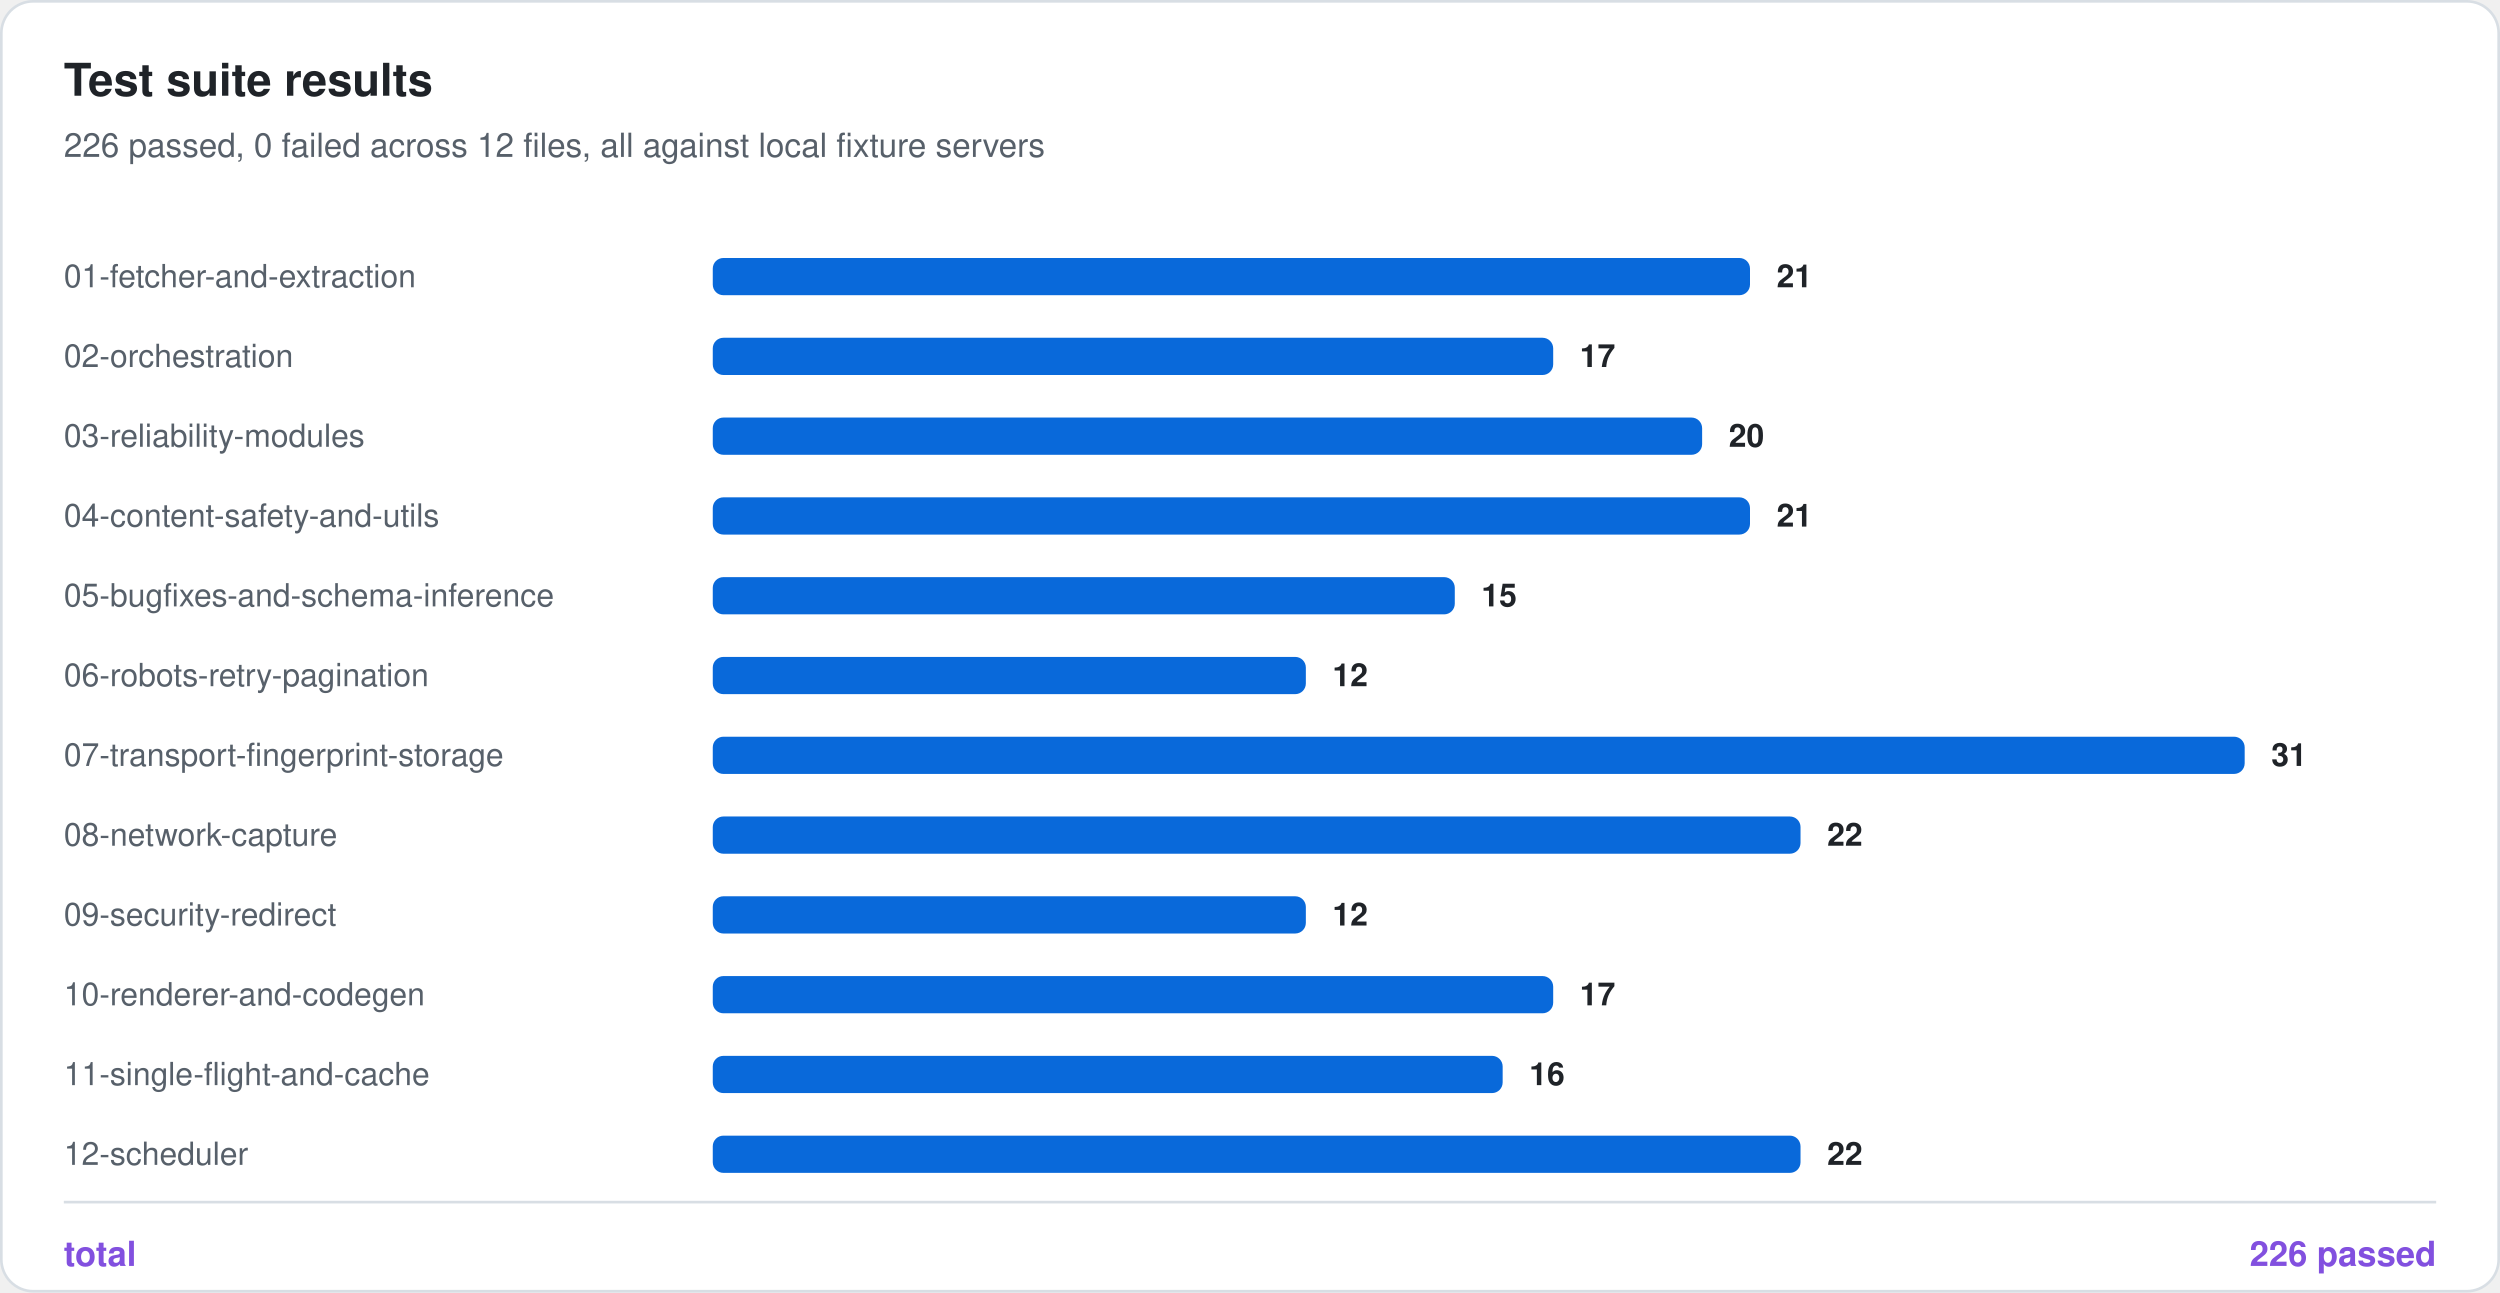
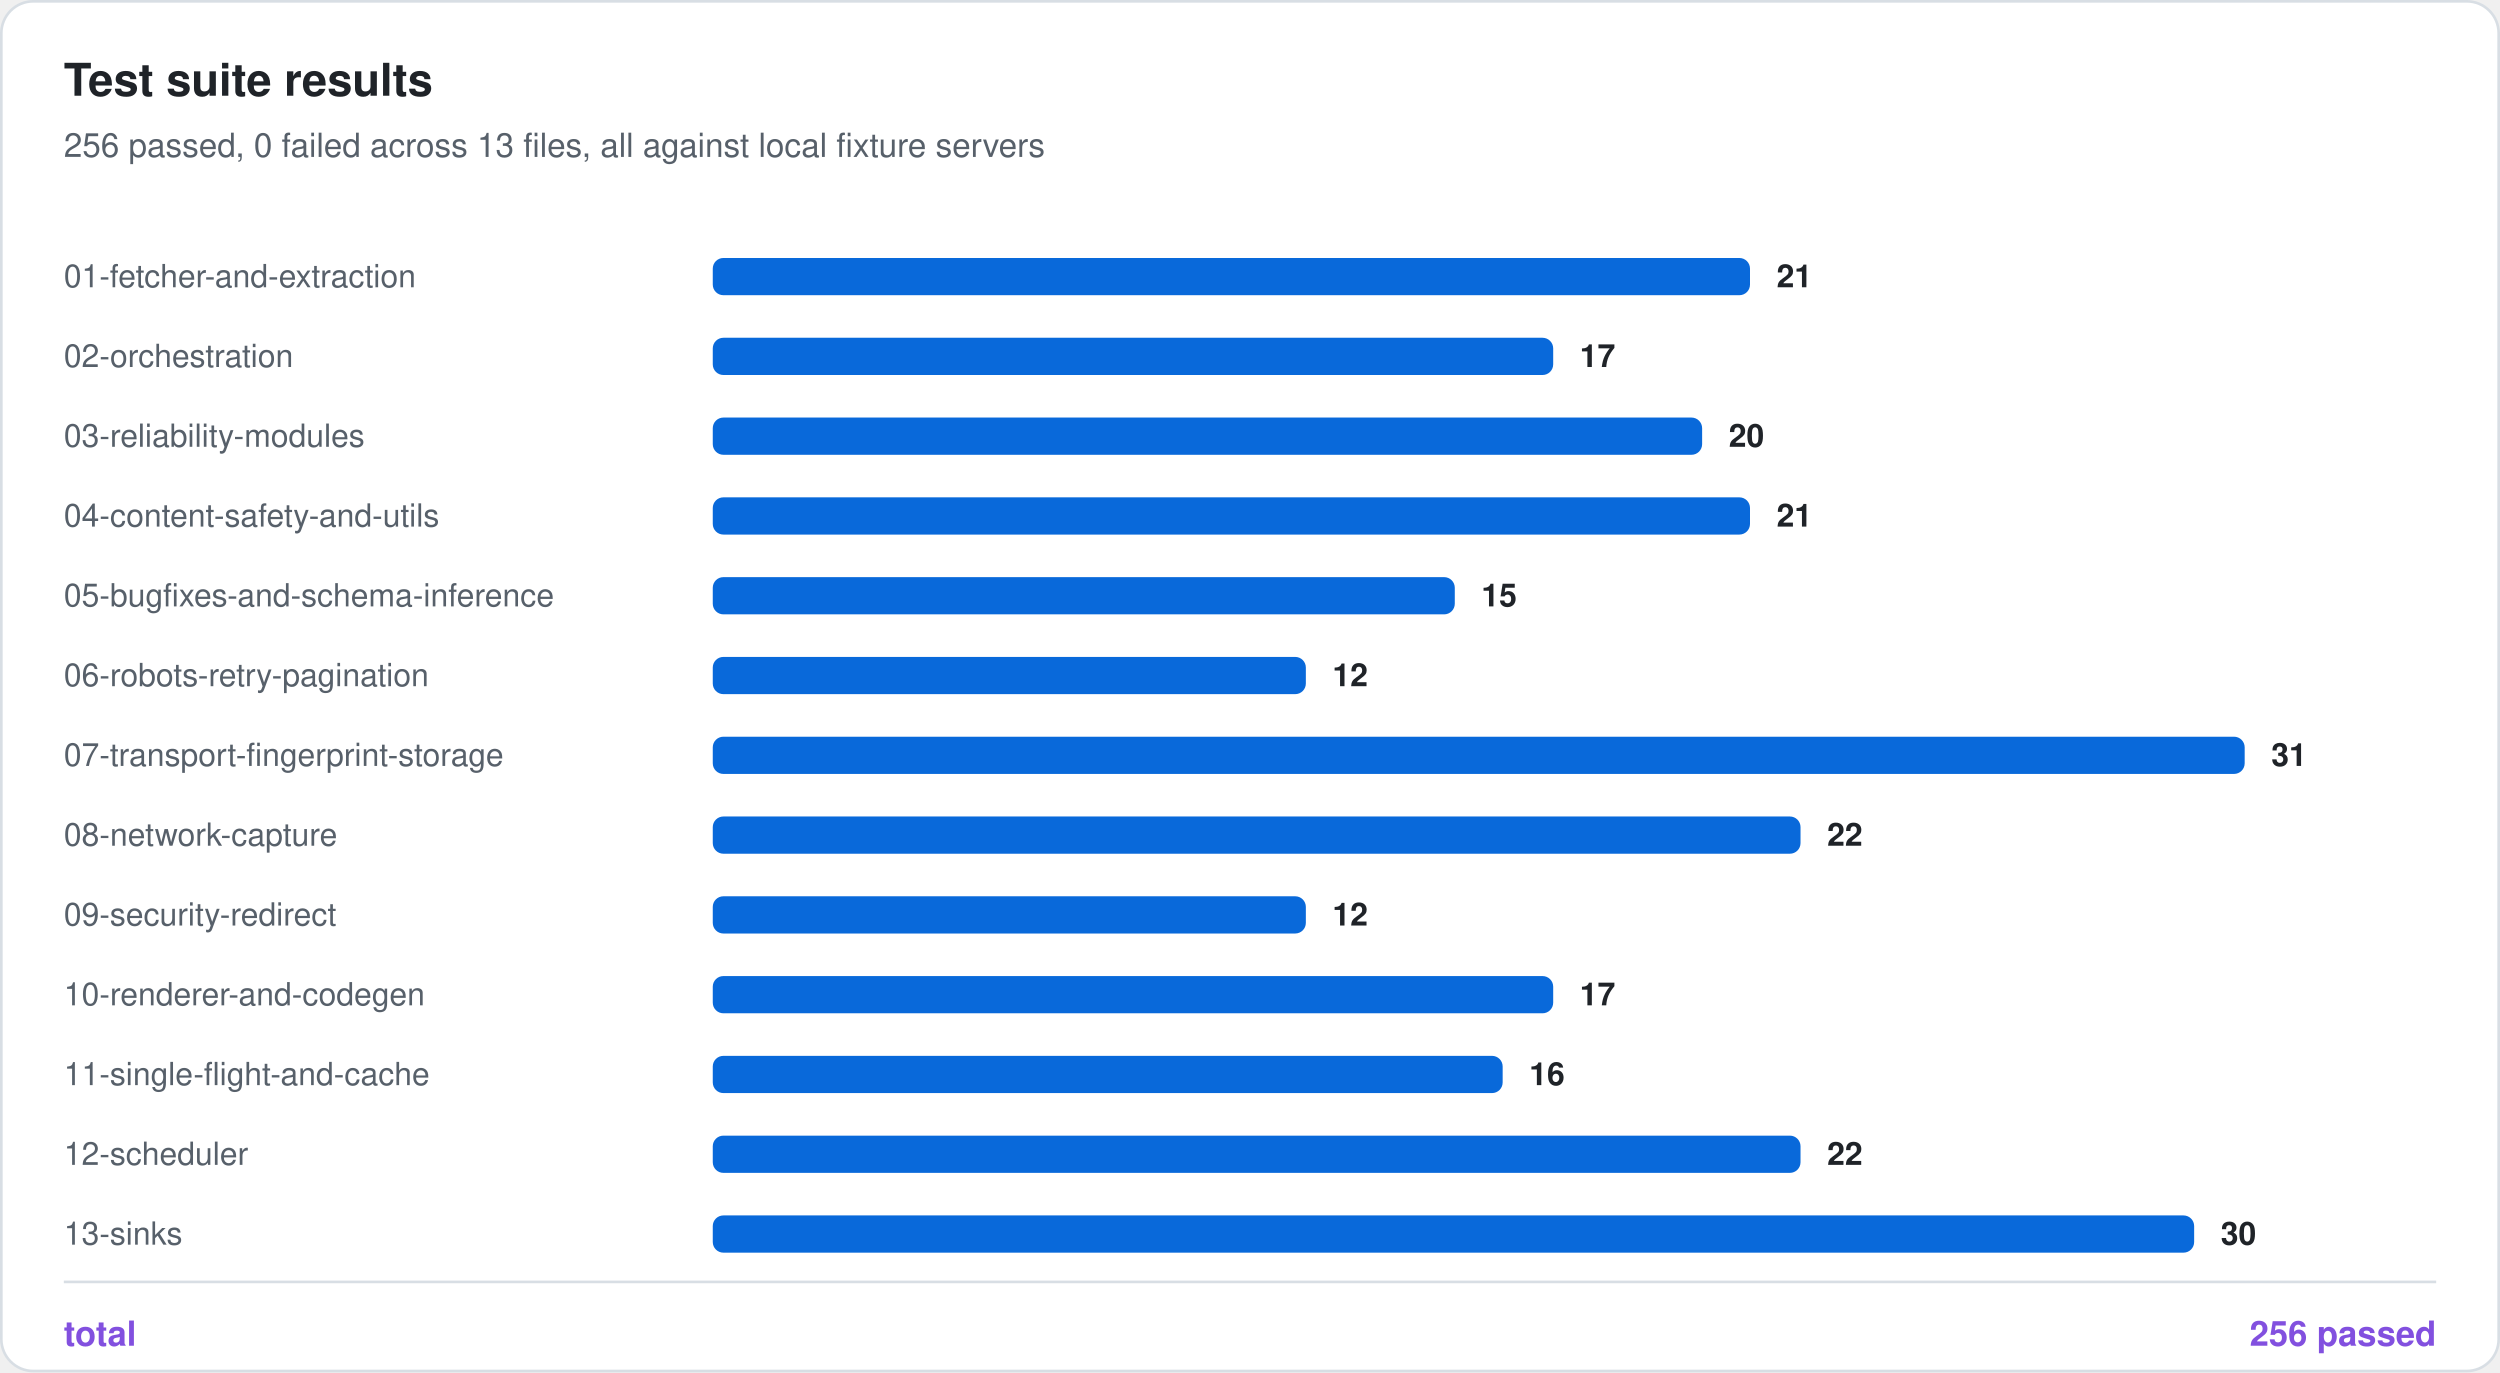
- <svg xmlns="http://www.w3.org/2000/svg" width="940" height="486" viewBox="0 0 940 486" role="img" aria-label="Test suite results per file">
-   <rect x="0.5" y="0.5" width="939" height="485" rx="12" fill="#ffffff" stroke="#d8dee4" />
+ <svg xmlns="http://www.w3.org/2000/svg" width="940" height="516" viewBox="0 0 940 516" role="img" aria-label="Test suite results per file">
+   <rect x="0.5" y="0.5" width="939" height="515" rx="12" fill="#ffffff" stroke="#d8dee4" />
  <text x="24" y="36" font-family="ui-sans-serif, -apple-system, Segoe UI, Helvetica, Arial, sans-serif" font-size="17" font-weight="600" fill="#1f2328">Test suite results</text>
-   <text x="24" y="59" font-family="ui-sans-serif, -apple-system, Segoe UI, Helvetica, Arial, sans-serif" font-size="12.5" fill="#57606a">226 passed, 0 failed across 12 files, all against local fixture servers</text>
+   <text x="24" y="59" font-family="ui-sans-serif, -apple-system, Segoe UI, Helvetica, Arial, sans-serif" font-size="12.5" fill="#57606a">256 passed, 0 failed across 13 files, all against local fixture servers</text>
  <text x="24" y="108" font-family="ui-sans-serif, -apple-system, Segoe UI, Helvetica, Arial, sans-serif" font-size="12" fill="#57606a">01-fetcher-and-extraction</text>
  <rect x="268" y="97" width="390" height="14" rx="4" fill="#0969da" />
  <text x="668" y="108" font-family="ui-sans-serif, -apple-system, Segoe UI, Helvetica, Arial, sans-serif" font-size="12" font-weight="600" fill="#1f2328">21</text>
  <text x="24" y="138" font-family="ui-sans-serif, -apple-system, Segoe UI, Helvetica, Arial, sans-serif" font-size="12" fill="#57606a">02-orchestration</text>
  <rect x="268" y="127" width="316" height="14" rx="4" fill="#0969da" />
  <text x="594" y="138" font-family="ui-sans-serif, -apple-system, Segoe UI, Helvetica, Arial, sans-serif" font-size="12" font-weight="600" fill="#1f2328">17</text>
  <text x="24" y="168" font-family="ui-sans-serif, -apple-system, Segoe UI, Helvetica, Arial, sans-serif" font-size="12" fill="#57606a">03-reliability-modules</text>
  <rect x="268" y="157" width="372" height="14" rx="4" fill="#0969da" />
  <text x="650" y="168" font-family="ui-sans-serif, -apple-system, Segoe UI, Helvetica, Arial, sans-serif" font-size="12" font-weight="600" fill="#1f2328">20</text>
  <text x="24" y="198" font-family="ui-sans-serif, -apple-system, Segoe UI, Helvetica, Arial, sans-serif" font-size="12" fill="#57606a">04-content-safety-and-utils</text>
  <rect x="268" y="187" width="390" height="14" rx="4" fill="#0969da" />
  <text x="668" y="198" font-family="ui-sans-serif, -apple-system, Segoe UI, Helvetica, Arial, sans-serif" font-size="12" font-weight="600" fill="#1f2328">21</text>
  <text x="24" y="228" font-family="ui-sans-serif, -apple-system, Segoe UI, Helvetica, Arial, sans-serif" font-size="12" fill="#57606a">05-bugfixes-and-schema-inference</text>
  <rect x="268" y="217" width="279" height="14" rx="4" fill="#0969da" />
  <text x="557" y="228" font-family="ui-sans-serif, -apple-system, Segoe UI, Helvetica, Arial, sans-serif" font-size="12" font-weight="600" fill="#1f2328">15</text>
  <text x="24" y="258" font-family="ui-sans-serif, -apple-system, Segoe UI, Helvetica, Arial, sans-serif" font-size="12" fill="#57606a">06-robots-retry-pagination</text>
  <rect x="268" y="247" width="223" height="14" rx="4" fill="#0969da" />
  <text x="501" y="258" font-family="ui-sans-serif, -apple-system, Segoe UI, Helvetica, Arial, sans-serif" font-size="12" font-weight="600" fill="#1f2328">12</text>
  <text x="24" y="288" font-family="ui-sans-serif, -apple-system, Segoe UI, Helvetica, Arial, sans-serif" font-size="12" fill="#57606a">07-transport-fingerprint-storage</text>
  <rect x="268" y="277" width="576" height="14" rx="4" fill="#0969da" />
  <text x="854" y="288" font-family="ui-sans-serif, -apple-system, Segoe UI, Helvetica, Arial, sans-serif" font-size="12" font-weight="600" fill="#1f2328">31</text>
  <text x="24" y="318" font-family="ui-sans-serif, -apple-system, Segoe UI, Helvetica, Arial, sans-serif" font-size="12" fill="#57606a">08-network-capture</text>
  <rect x="268" y="307" width="409" height="14" rx="4" fill="#0969da" />
  <text x="687" y="318" font-family="ui-sans-serif, -apple-system, Segoe UI, Helvetica, Arial, sans-serif" font-size="12" font-weight="600" fill="#1f2328">22</text>
  <text x="24" y="348" font-family="ui-sans-serif, -apple-system, Segoe UI, Helvetica, Arial, sans-serif" font-size="12" fill="#57606a">09-security-redirect</text>
  <rect x="268" y="337" width="223" height="14" rx="4" fill="#0969da" />
  <text x="501" y="348" font-family="ui-sans-serif, -apple-system, Segoe UI, Helvetica, Arial, sans-serif" font-size="12" font-weight="600" fill="#1f2328">12</text>
  <text x="24" y="378" font-family="ui-sans-serif, -apple-system, Segoe UI, Helvetica, Arial, sans-serif" font-size="12" fill="#57606a">10-renderer-and-codegen</text>
  <rect x="268" y="367" width="316" height="14" rx="4" fill="#0969da" />
  <text x="594" y="378" font-family="ui-sans-serif, -apple-system, Segoe UI, Helvetica, Arial, sans-serif" font-size="12" font-weight="600" fill="#1f2328">17</text>
  <text x="24" y="408" font-family="ui-sans-serif, -apple-system, Segoe UI, Helvetica, Arial, sans-serif" font-size="12" fill="#57606a">11-single-flight-and-cache</text>
  <rect x="268" y="397" width="297" height="14" rx="4" fill="#0969da" />
  <text x="575" y="408" font-family="ui-sans-serif, -apple-system, Segoe UI, Helvetica, Arial, sans-serif" font-size="12" font-weight="600" fill="#1f2328">16</text>
  <text x="24" y="438" font-family="ui-sans-serif, -apple-system, Segoe UI, Helvetica, Arial, sans-serif" font-size="12" fill="#57606a">12-scheduler</text>
  <rect x="268" y="427" width="409" height="14" rx="4" fill="#0969da" />
  <text x="687" y="438" font-family="ui-sans-serif, -apple-system, Segoe UI, Helvetica, Arial, sans-serif" font-size="12" font-weight="600" fill="#1f2328">22</text>
-   <line x1="24" y1="452" x2="916" y2="452" stroke="#d8dee4" stroke-width="1" />
-   <text x="24" y="476" font-family="ui-sans-serif, -apple-system, Segoe UI, Helvetica, Arial, sans-serif" font-size="13" font-weight="600" fill="#8250df">total</text>
-   <text x="916" y="476" text-anchor="end" font-family="ui-sans-serif, -apple-system, Segoe UI, Helvetica, Arial, sans-serif" font-size="13" font-weight="600" fill="#8250df">226 passed</text>
+   <text x="24" y="468" font-family="ui-sans-serif, -apple-system, Segoe UI, Helvetica, Arial, sans-serif" font-size="12" fill="#57606a">13-sinks</text>
+   <rect x="268" y="457" width="557" height="14" rx="4" fill="#0969da" />
+   <text x="835" y="468" font-family="ui-sans-serif, -apple-system, Segoe UI, Helvetica, Arial, sans-serif" font-size="12" font-weight="600" fill="#1f2328">30</text>
+   <line x1="24" y1="482" x2="916" y2="482" stroke="#d8dee4" stroke-width="1" />
+   <text x="24" y="506" font-family="ui-sans-serif, -apple-system, Segoe UI, Helvetica, Arial, sans-serif" font-size="13" font-weight="600" fill="#8250df">total</text>
+   <text x="916" y="506" text-anchor="end" font-family="ui-sans-serif, -apple-system, Segoe UI, Helvetica, Arial, sans-serif" font-size="13" font-weight="600" fill="#8250df">256 passed</text>
</svg>
